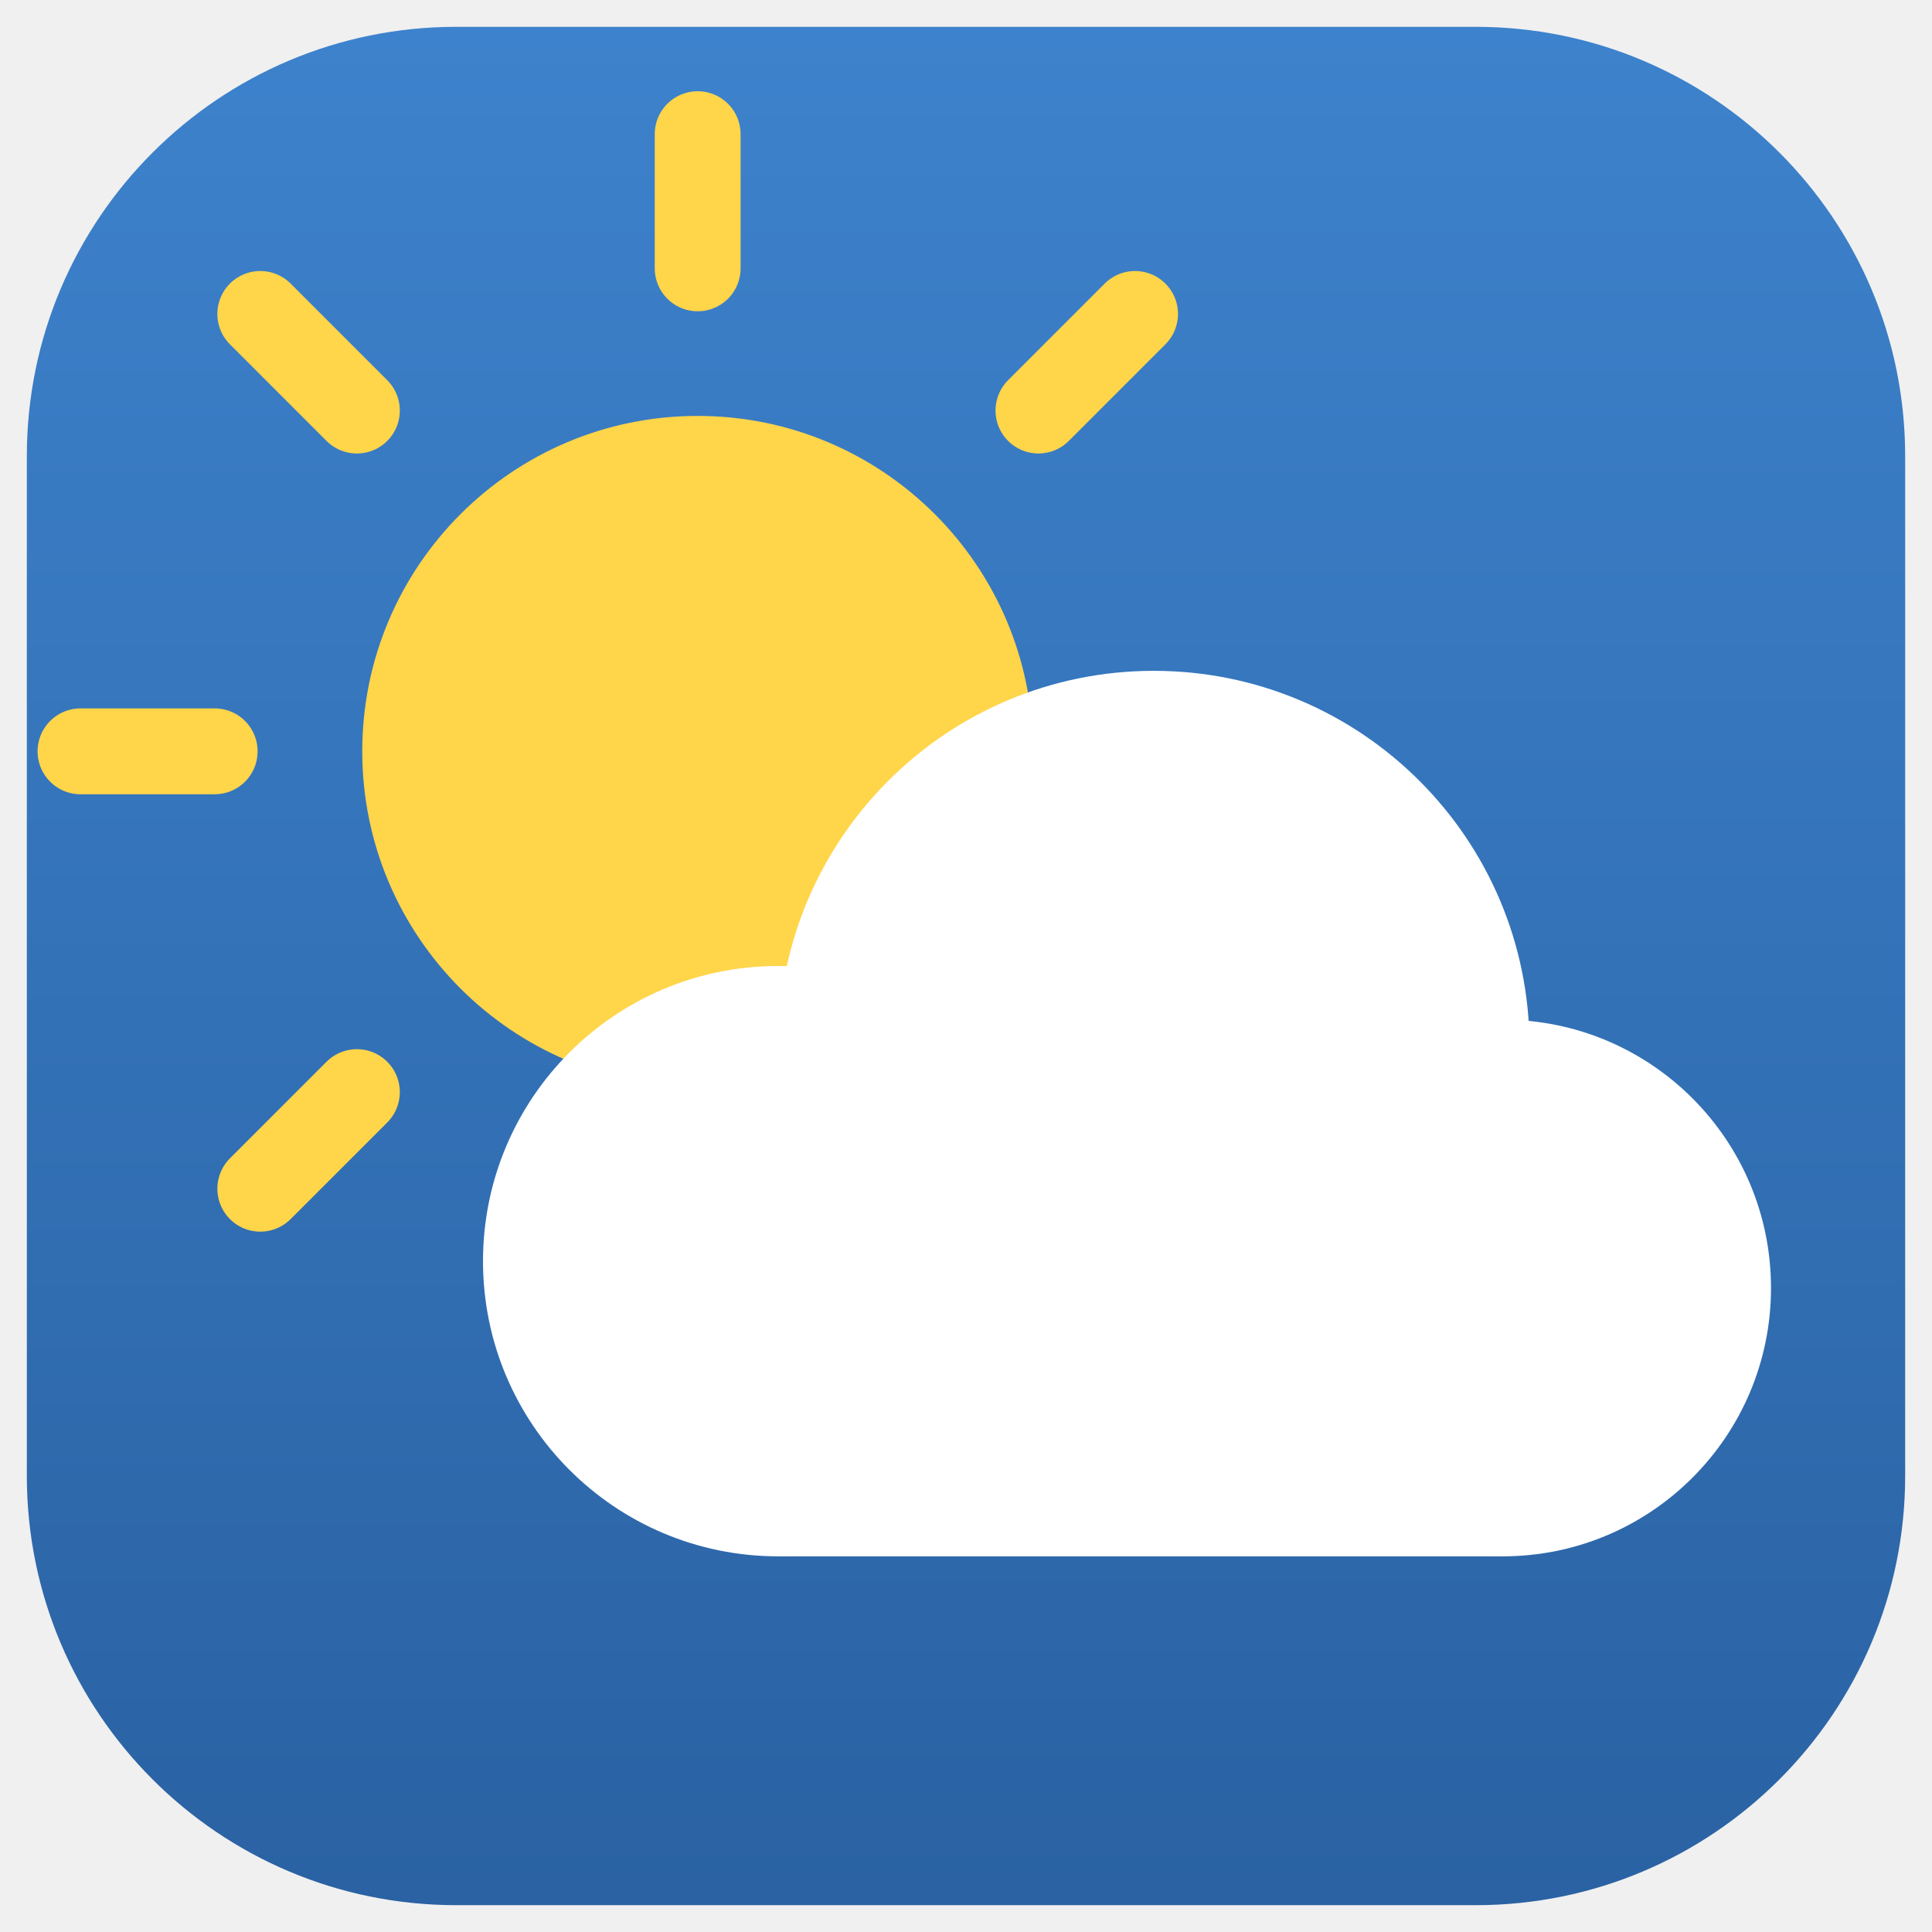
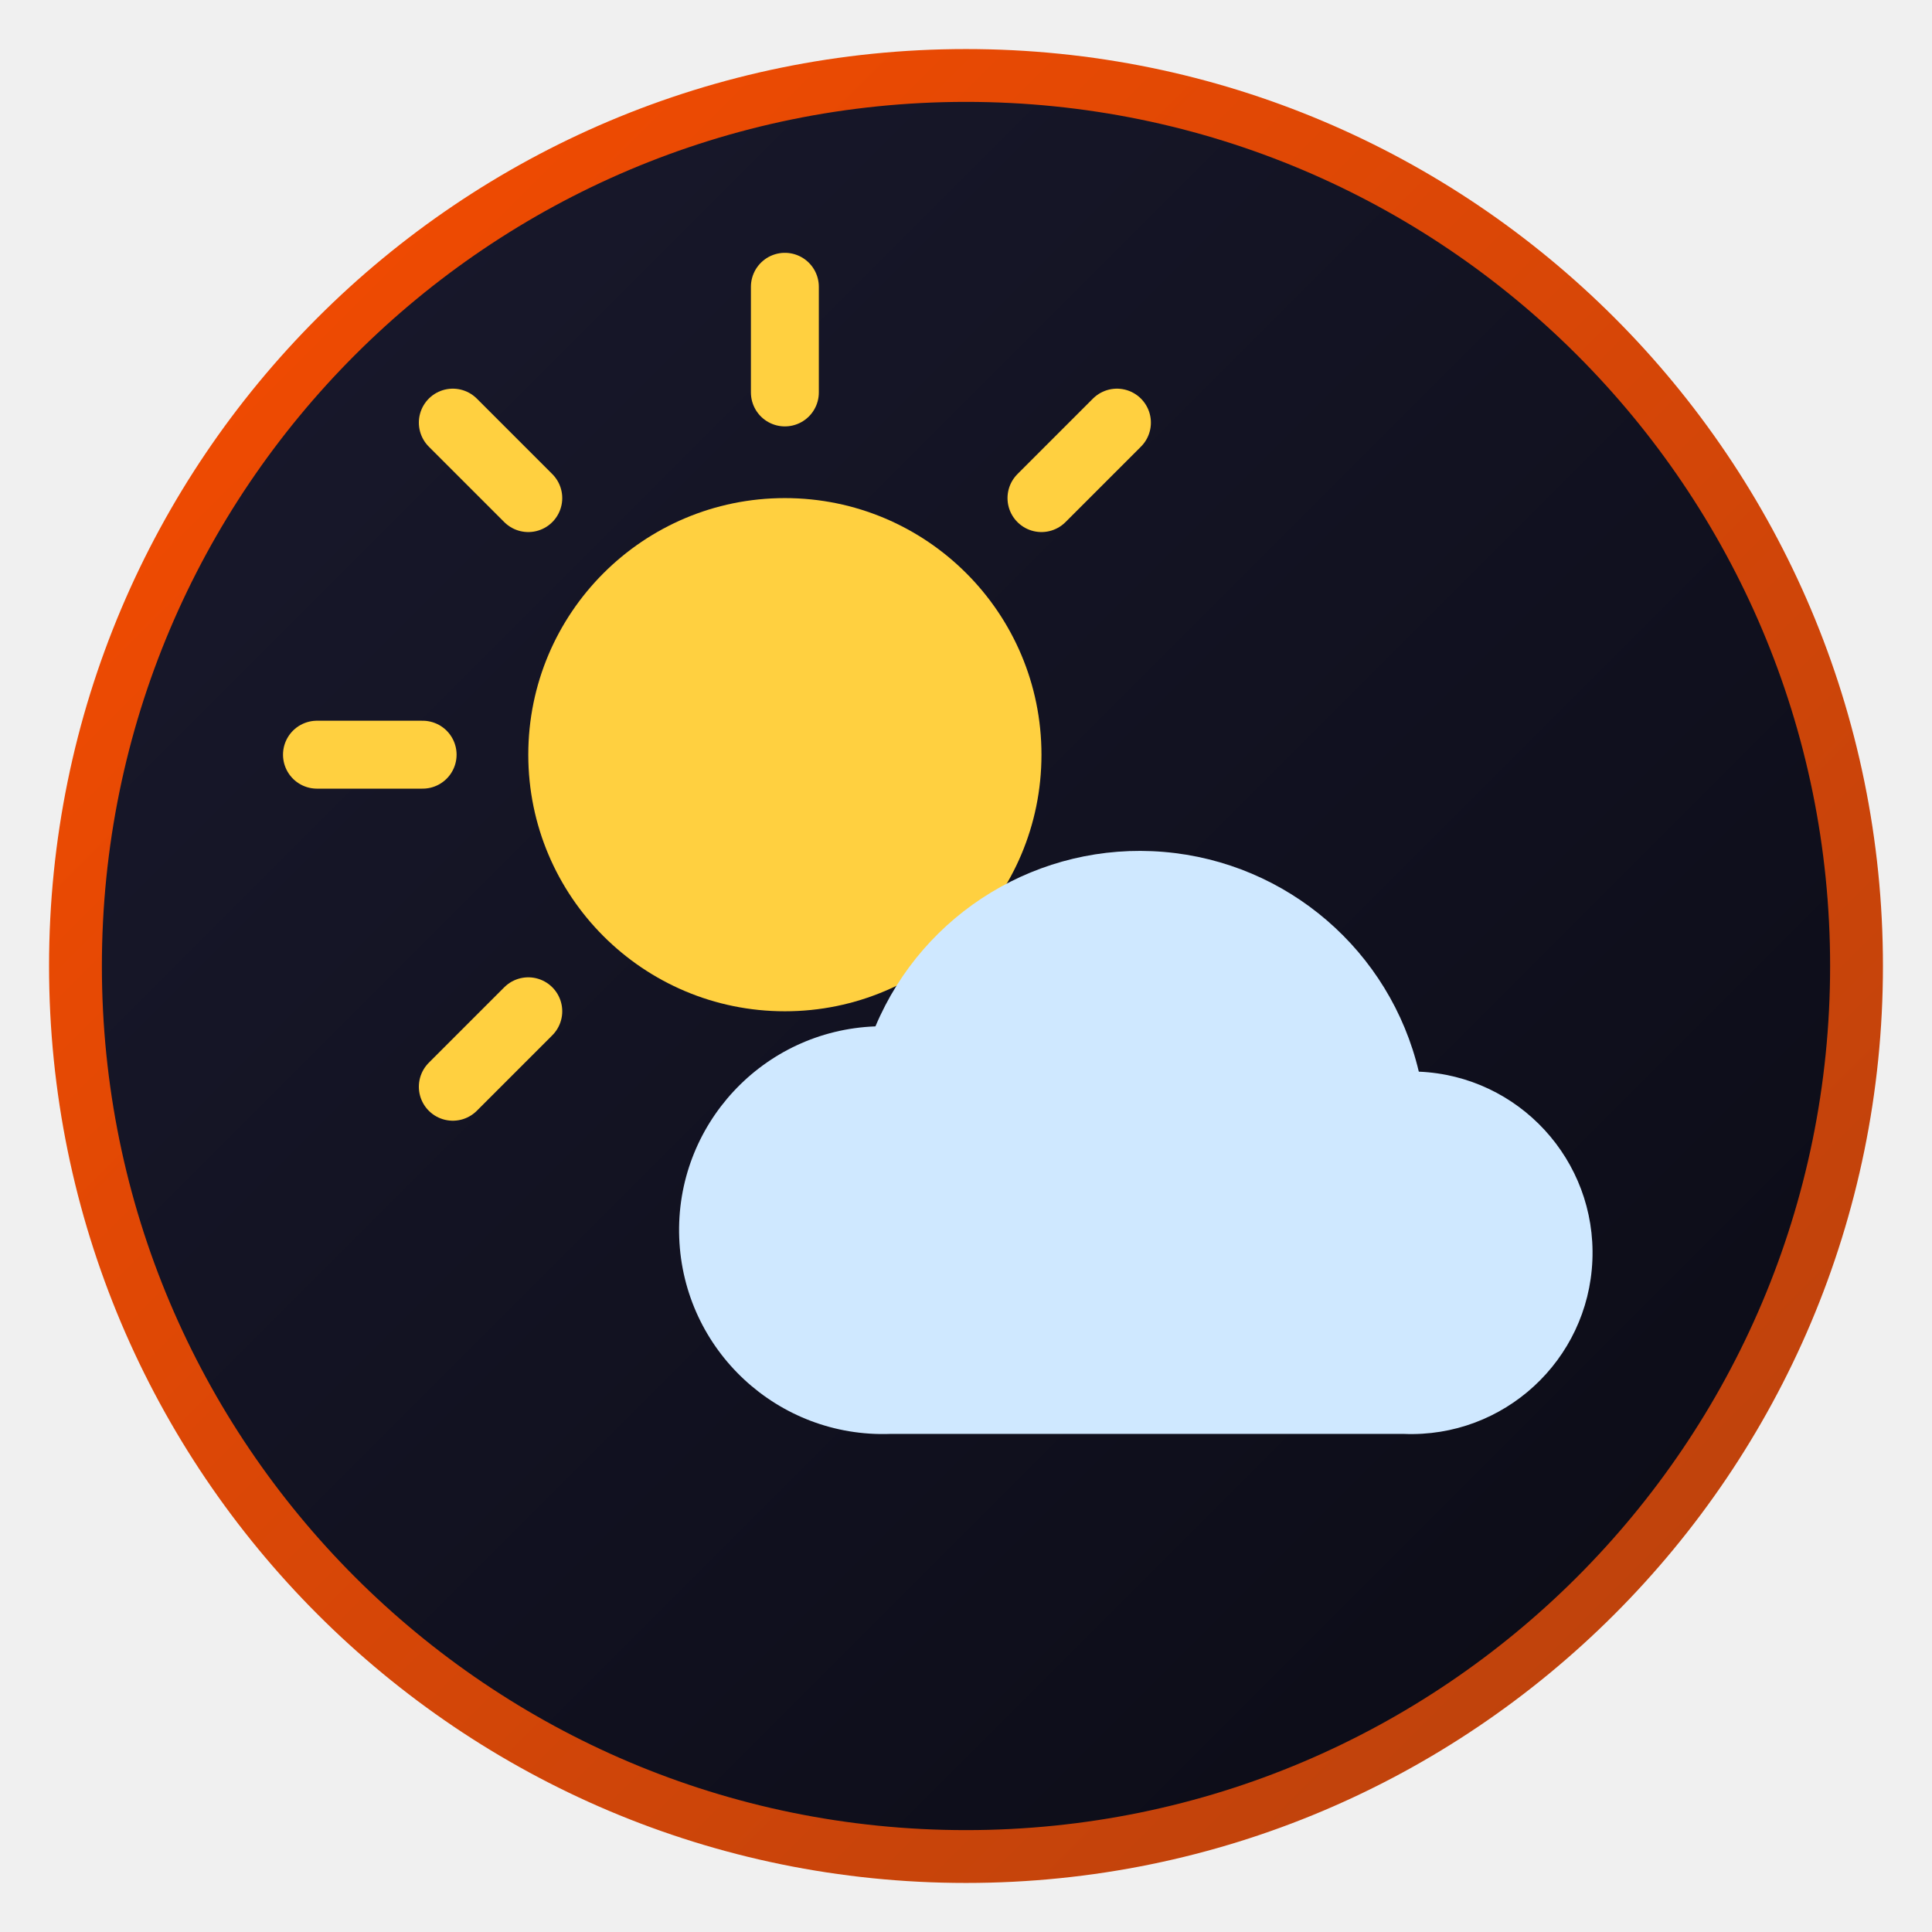
- <svg xmlns="http://www.w3.org/2000/svg" width="512" height="512" viewBox="18 18 72 72" role="img" aria-label="outside">
+ <svg xmlns="http://www.w3.org/2000/svg" viewBox="0 0 256 256" width="256" height="256" role="img" aria-label="outside">
  <defs>
-     <linearGradient id="sky" x1="0" y1="0" x2="0" y2="1">
-       <stop offset="0" stop-color="#3D82CC" />
-       <stop offset="1" stop-color="#2A62A3" />
+     <linearGradient id="bg" x1="0" y1="0" x2="1" y2="1">
+       <stop offset="0" stop-color="#1a1a2e" />
+       <stop offset="1" stop-color="#0a0a14" />
+     </linearGradient>
+     <linearGradient id="rust" x1="0" y1="0" x2="1" y2="1">
+       <stop offset="0" stop-color="#f74c00" />
+       <stop offset="1" stop-color="#b7410e" />
    </linearGradient>
  </defs>
-   <rect x="19" y="19" width="70" height="70" rx="16" fill="url(#sky)" />
-   <g stroke="#FFD54A" stroke-width="3.2" stroke-linecap="round">
-     <line x1="44" y1="23" x2="44" y2="28" />
-     <line x1="27.7" y1="29.7" x2="31.3" y2="33.3" />
-     <line x1="21" y1="46" x2="26" y2="46" />
-     <line x1="60.3" y1="29.7" x2="56.7" y2="33.3" />
-     <line x1="27.7" y1="62.3" x2="31.3" y2="58.7" />
+   <circle cx="128" cy="128" r="118" fill="url(#bg)" stroke="url(#rust)" stroke-width="7" />
+   <g stroke="#ffd040" stroke-width="9" stroke-linecap="round">
+     <line x1="56" y1="100" x2="42" y2="100" />
+     <line x1="70" y1="66" x2="60" y2="56" />
+     <line x1="104" y1="52" x2="104" y2="38" />
+     <line x1="138" y1="66" x2="148" y2="56" />
+     <line x1="70" y1="134" x2="60" y2="144" />
  </g>
-   <circle cx="44" cy="46" r="12.5" fill="#FFD54A" />
-   <g fill="#FFFFFF">
-     <circle cx="47" cy="65" r="11" />
-     <circle cx="61" cy="57" r="14" />
-     <circle cx="74" cy="66" r="10" />
-     <rect x="47" y="62" width="27" height="14" />
-   </g>
+   <circle cx="104" cy="100" r="34" fill="#ffd040" />
+   <path d="M118 190 a27 27 0 0 1 -2 -54 a38 38 0 0 1 72 6 a24 24 0 0 1 -2 48 z" fill="#cfe8ff" />
</svg>
